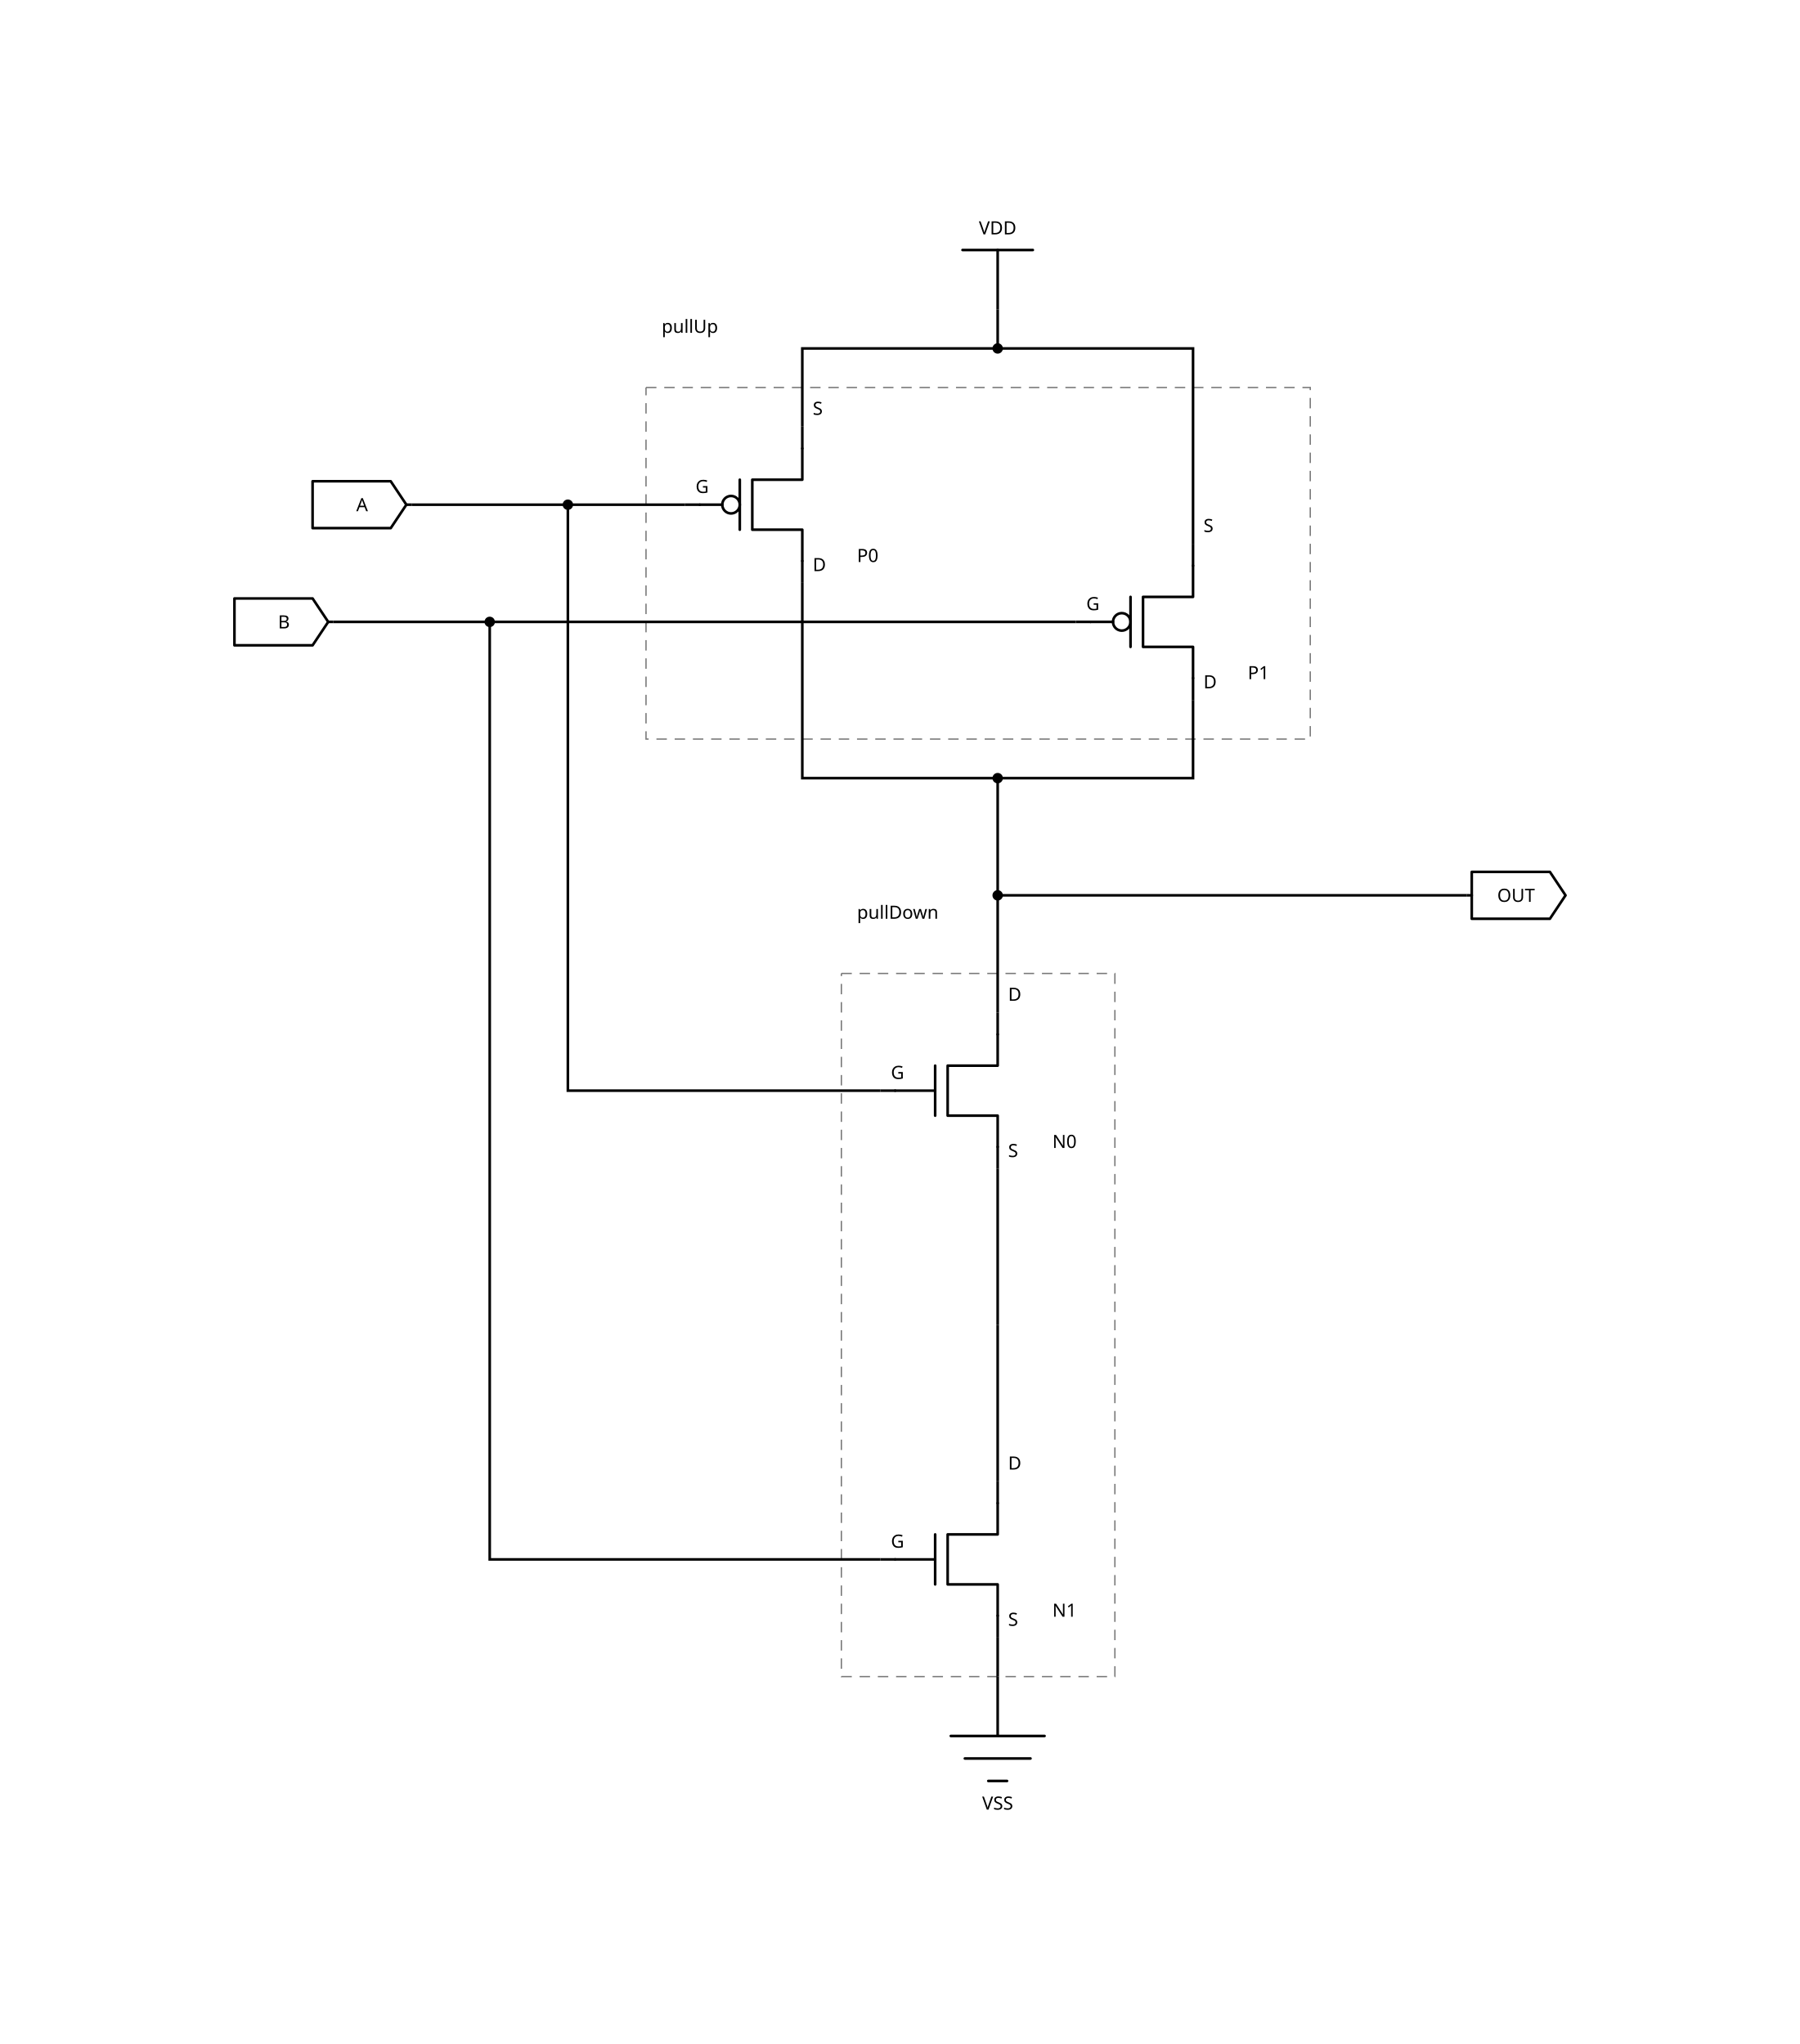
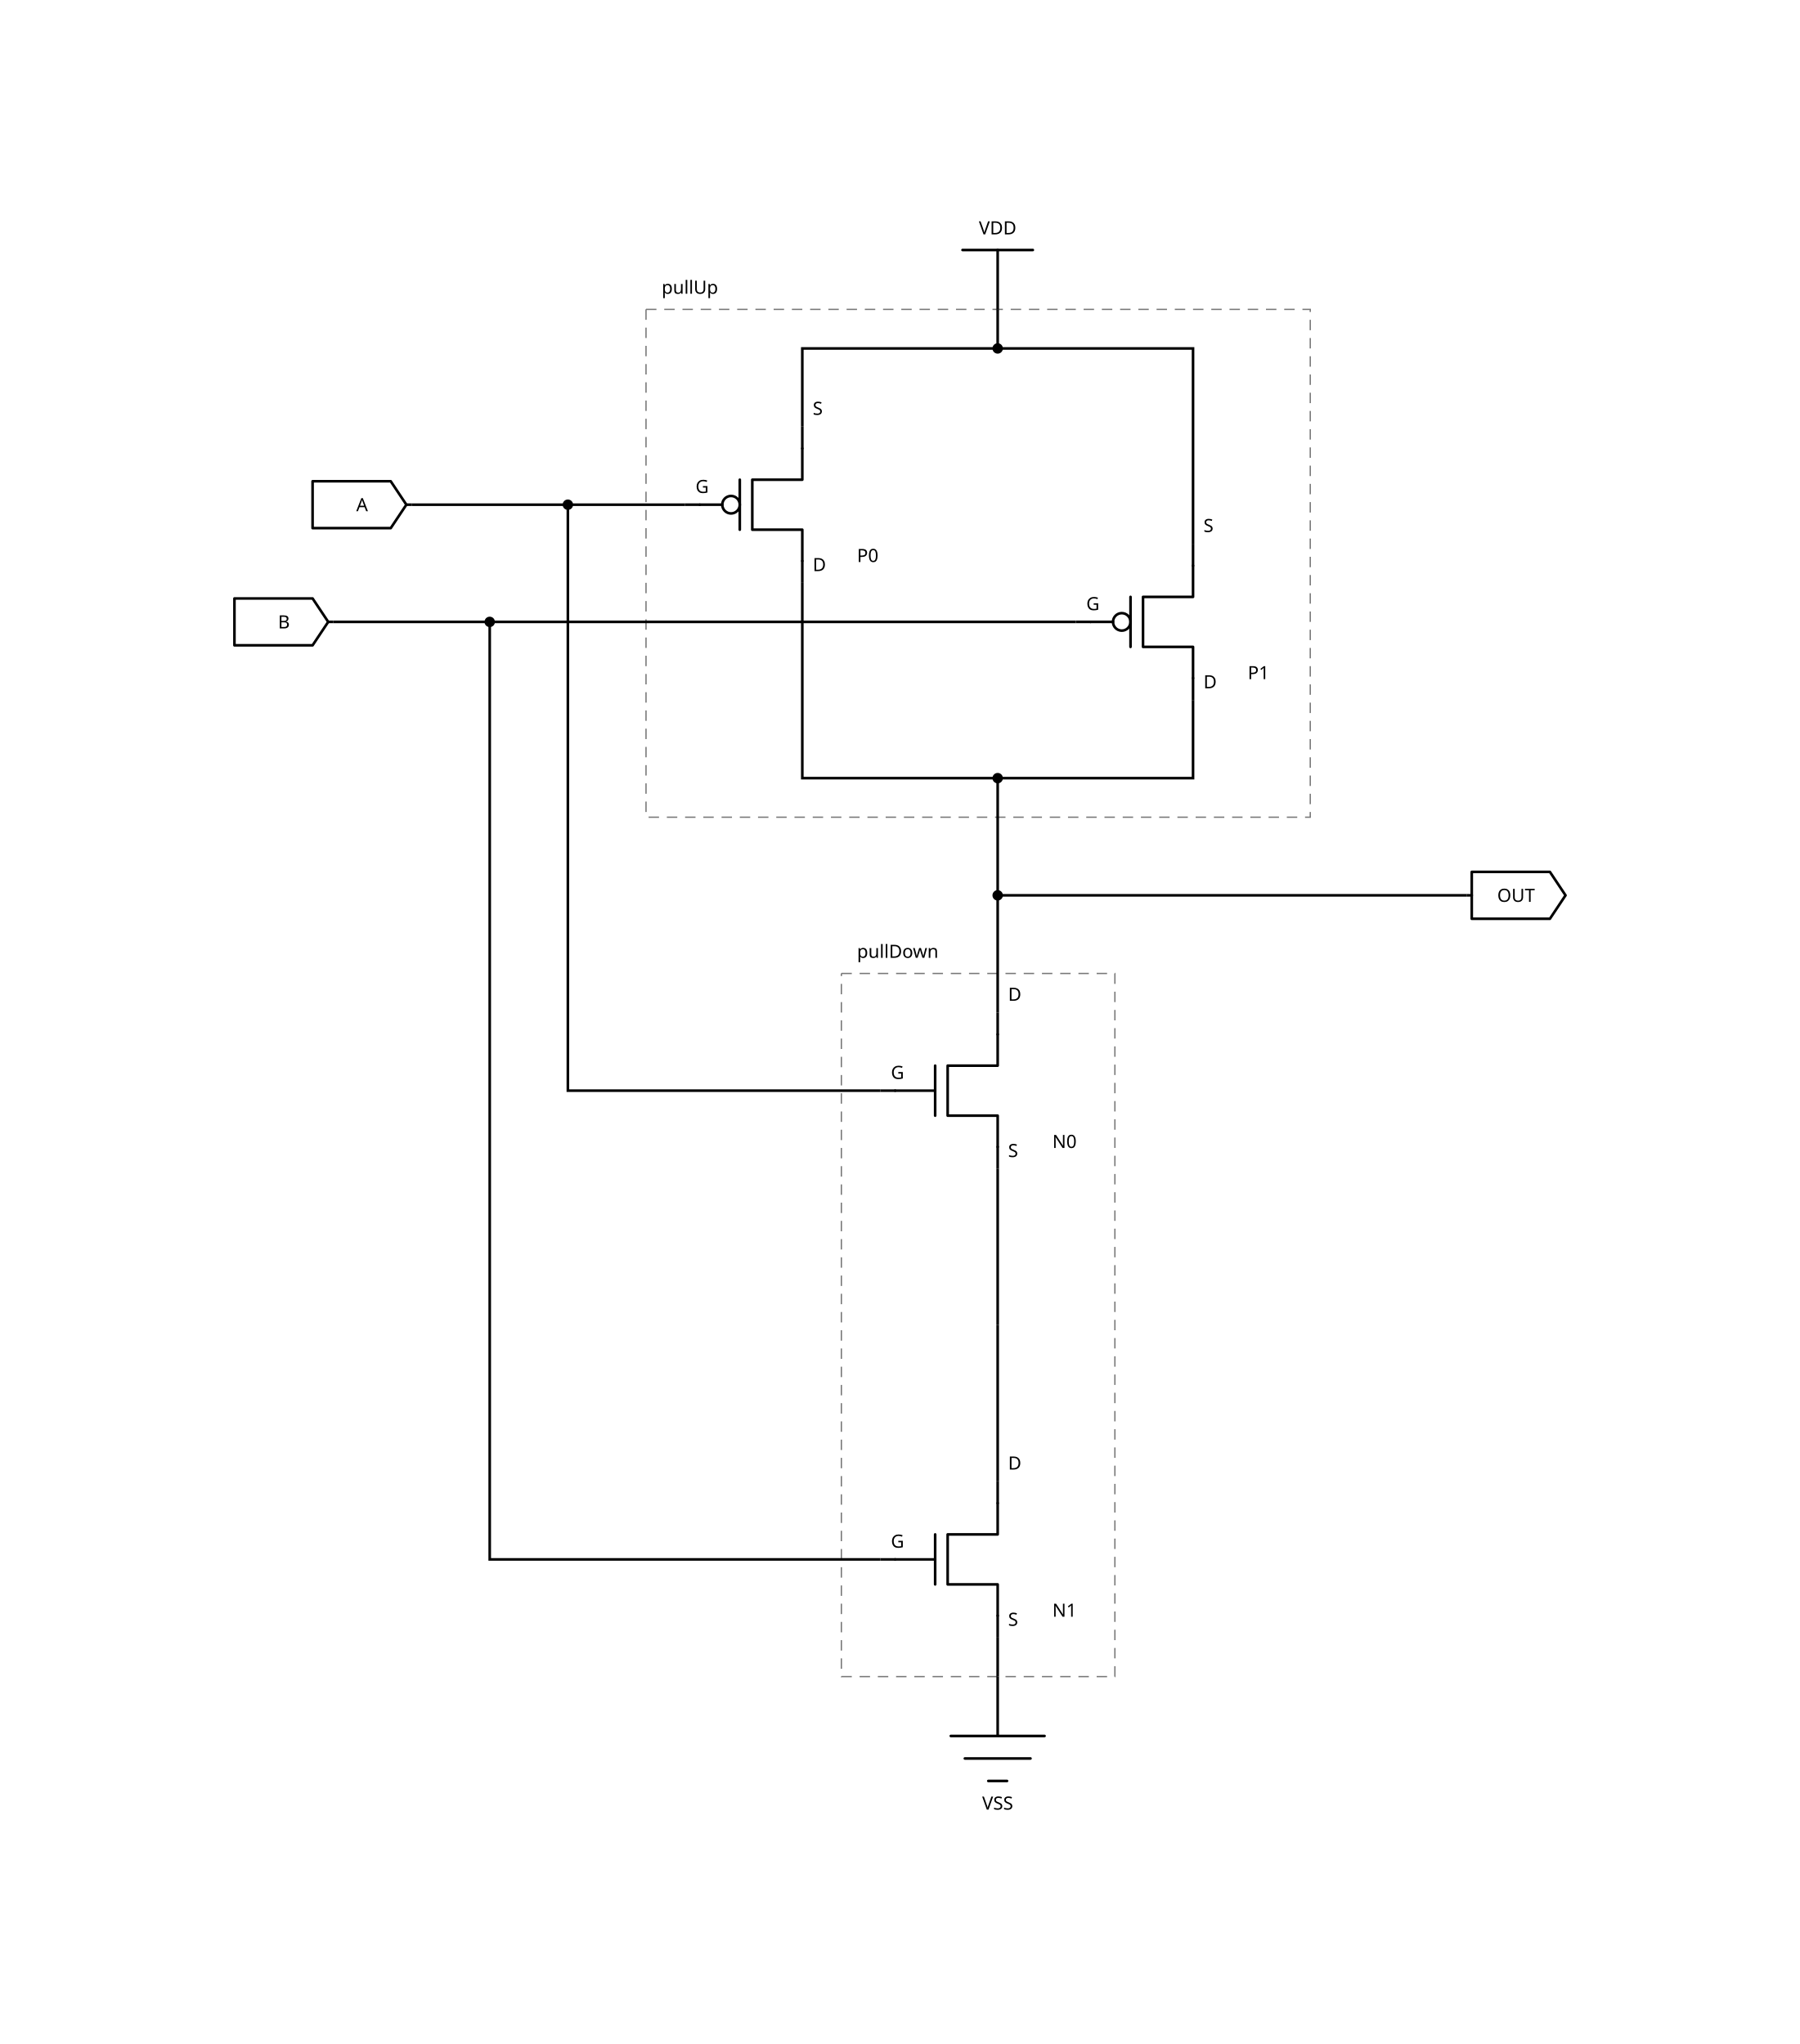
<svg xmlns="http://www.w3.org/2000/svg" id="fixture-cmos-nand2" width="1382" viewBox="-526 -327.6 1382 1569.76" height="1569.76" overflow="visible" font-family="sans-serif" font-size="14" role="graphics-document document" aria-roledescription="circuitDiagram">
  <g data-drawing-index="0" data-stage="pullUp" stroke-dasharray="8 6">
-     <polyline points="-30,-30 480,-30 480,240 -30,240 -30,-30" stroke="#777" stroke-width="1" fill="none" transform="matrix(1 0 0 1 0 0)" />
+     <polyline points="-30,-90 480,-90 480,300 -30,300 -30,-90" stroke="#777" stroke-width="1" fill="none" transform="matrix(1 0 0 1 0 0)" />
  </g>
  <g data-drawing-index="1" data-label="true" data-frame-label="stage">
-     <text x="-18" y="-72" xml:space="preserve" fill="#000">pullUp</text>
+     <text x="-18" y="-102" xml:space="preserve" fill="#000">pullUp</text>
  </g>
  <g data-drawing-index="2" data-stage="pullDown" stroke-dasharray="8 6">
    <polyline points="120,420 330,420 330,960 120,960 120,420" stroke="#777" stroke-width="1" fill="none" transform="matrix(1 0 0 1 0 0)" />
  </g>
  <g data-drawing-index="3" data-label="true" data-frame-label="stage">
-     <text x="132" y="378" xml:space="preserve" fill="#000">pullDown</text>
+     <text x="132" y="408" xml:space="preserve" fill="#000">pullDown</text>
  </g>
  <g data-drawing-index="4" data-net="@implicit:N0:S" data-wire="-" data-points="[[240,810],[240,690]]">
    <polyline points="240,810 240,690" stroke="#000" stroke-width="2" fill="none" transform="matrix(1 0 0 1 0 0)" />
  </g>
  <g data-drawing-index="5" data-net="@implicit:N0:S" data-wire="-" data-points="[[240,570],[240,690]]">
    <polyline points="240,570 240,690" stroke="#000" stroke-width="2" fill="none" transform="matrix(1 0 0 1 0 0)" />
  </g>
  <g data-drawing-index="6" data-net="VDD" data-wire="|-" data-points="[[90,0],[90,-60],[240,-60]]">
    <polyline points="90,0 90,-60 240,-60" stroke="#000" stroke-width="2" fill="none" transform="matrix(1 0 0 1 0 0)" />
  </g>
  <g data-drawing-index="7" data-net="VDD" data-wire="|-" data-points="[[390,90],[390,-60],[240,-60]]">
    <polyline points="390,90 390,-60 240,-60" stroke="#000" stroke-width="2" fill="none" transform="matrix(1 0 0 1 0 0)" />
  </g>
  <g data-drawing-index="8" data-net="VDD" data-wire="-" data-points="[[240,-90],[240,-60]]">
    <polyline points="240,-90 240,-60" stroke="#000" stroke-width="2" fill="none" transform="matrix(1 0 0 1 0 0)" />
  </g>
  <g data-drawing-index="9" data-net="A" data-wire="-" data-points="[[0,60],[-90,60]]">
    <polyline points="0,60 -90,60" stroke="#000" stroke-width="2" fill="none" transform="matrix(1 0 0 1 0 0)" />
  </g>
  <g data-drawing-index="10" data-net="A" data-wire="-|" data-points="[[150,510],[-90,510],[-90,60]]">
    <polyline points="150,510 -90,510 -90,60" stroke="#000" stroke-width="2" fill="none" transform="matrix(1 0 0 1 0 0)" />
  </g>
  <g data-drawing-index="11" data-net="A" data-wire="-" data-points="[[-210,60],[-90,60]]">
    <polyline points="-210,60 -90,60" stroke="#000" stroke-width="2" fill="none" transform="matrix(1 0 0 1 0 0)" />
  </g>
  <g data-drawing-index="12" data-net="B" data-wire="-" data-points="[[300,150],[-150,150]]">
    <polyline points="300,150 -150,150" stroke="#000" stroke-width="2" fill="none" transform="matrix(1 0 0 1 0 0)" />
  </g>
  <g data-drawing-index="13" data-net="B" data-wire="-|" data-points="[[150,870],[-150,870],[-150,150]]">
    <polyline points="150,870 -150,870 -150,150" stroke="#000" stroke-width="2" fill="none" transform="matrix(1 0 0 1 0 0)" />
  </g>
  <g data-drawing-index="14" data-net="B" data-wire="-" data-points="[[-270,150],[-150,150]]">
    <polyline points="-270,150 -150,150" stroke="#000" stroke-width="2" fill="none" transform="matrix(1 0 0 1 0 0)" />
  </g>
  <g data-drawing-index="15" data-net="OUT" data-wire="|-" data-points="[[90,120],[90,270],[240,270]]">
    <polyline points="90,120 90,270 240,270" stroke="#000" stroke-width="2" fill="none" transform="matrix(1 0 0 1 0 0)" />
  </g>
  <g data-drawing-index="16" data-net="OUT" data-wire="|-" data-points="[[390,210],[390,270],[240,270]]">
    <polyline points="390,210 390,270 240,270" stroke="#000" stroke-width="2" fill="none" transform="matrix(1 0 0 1 0 0)" />
  </g>
  <g data-drawing-index="17" data-net="OUT" data-wire="-" data-points="[[240,270],[240,450]]">
    <polyline points="240,270 240,450" stroke="#000" stroke-width="2" fill="none" transform="matrix(1 0 0 1 0 0)" />
  </g>
  <g data-drawing-index="18" data-net="OUT" data-wire="-" data-points="[[600,360],[240,360]]">
    <polyline points="600,360 240,360" stroke="#000" stroke-width="2" fill="none" transform="matrix(1 0 0 1 0 0)" />
  </g>
  <g data-drawing-index="19" data-net="VSS" data-wire="-" data-points="[[240,960],[240,930]]">
    <polyline points="240,960 240,930" stroke="#000" stroke-width="2" fill="none" transform="matrix(1 0 0 1 0 0)" />
  </g>
  <g data-drawing-index="20" data-device="P0" data-type="pmos" data-stage-index="0">
    <g transform="matrix(1 0 0 1 0 0)">
      <svg width="120" height="120" viewBox="0 0 120 120">
        <g id="fixture-cmos-nand2-element-20-pmos" fill="none" stroke="#000" stroke-width="2" stroke-linecap="round" stroke-linejoin="round">
          <circle cx="35.28" cy="60" r="6.72" id="fixture-cmos-nand2-element-20-gate-bubble" stroke="#000" fill="none" stroke-width="2" />
          <path d="M 90 16.8 L 90 40.8 L 51.6 40.8 L 51.6 79.2 L 90 79.2 L 90 103.2" id="fixture-cmos-nand2-element-20-reference-1" stroke="#000" fill="none" stroke-width="2" stroke-linecap="round" stroke-linejoin="round" />
          <path d="M 42 40.8 L 42 79.2" id="fixture-cmos-nand2-element-20-reference-2" stroke="#000" fill="none" stroke-width="2" stroke-linecap="round" stroke-linejoin="round" />
          <path d="M 28.56 60 L 11.28 60" id="fixture-cmos-nand2-element-20-reference-3" stroke="#000" fill="none" stroke-width="2" stroke-linecap="round" stroke-linejoin="round" />
          <line id="fixture-cmos-nand2-element-20-gate-extension" x1="0" y1="60" x2="11.28" y2="60" />
          <line id="fixture-cmos-nand2-element-20-upper-extension" x1="90" y1="0" x2="90" y2="16.8" />
          <line id="fixture-cmos-nand2-element-20-lower-extension" x1="90" y1="103.2" x2="90" y2="120" />
        </g>
      </svg>
    </g>
  </g>
  <g data-drawing-index="21" data-label="true" data-device-label="P0">
    <text x="132" y="104" xml:space="preserve" fill="#000">P0</text>
  </g>
  <g data-drawing-index="22" data-label="true" data-terminal="G" data-terminal-device="P0" data-x="0" data-y="60" data-terminal-net="A">
    <text x="8" y="51" xml:space="preserve" fill="#000">G</text>
  </g>
  <g data-drawing-index="23" data-label="true" data-terminal="S" data-terminal-device="P0" data-x="90" data-y="0" data-terminal-net="VDD">
    <text x="98" y="-9" xml:space="preserve" fill="#000">S</text>
  </g>
  <g data-drawing-index="24" data-label="true" data-terminal="D" data-terminal-device="P0" data-x="90" data-y="120" data-terminal-net="OUT">
    <text x="98" y="111" xml:space="preserve" fill="#000">D</text>
  </g>
  <g data-drawing-index="25" data-device="P1" data-type="pmos" data-stage-index="0">
    <g transform="matrix(1 0 0 1 300 90)">
      <svg width="120" height="120" viewBox="0 0 120 120">
        <g id="fixture-cmos-nand2-element-25-pmos" fill="none" stroke="#000" stroke-width="2" stroke-linecap="round" stroke-linejoin="round">
          <circle cx="35.28" cy="60" r="6.72" id="fixture-cmos-nand2-element-25-gate-bubble" stroke="#000" fill="none" stroke-width="2" />
          <path d="M 90 16.8 L 90 40.8 L 51.6 40.8 L 51.6 79.2 L 90 79.2 L 90 103.2" id="fixture-cmos-nand2-element-25-reference-1" stroke="#000" fill="none" stroke-width="2" stroke-linecap="round" stroke-linejoin="round" />
          <path d="M 42 40.8 L 42 79.2" id="fixture-cmos-nand2-element-25-reference-2" stroke="#000" fill="none" stroke-width="2" stroke-linecap="round" stroke-linejoin="round" />
          <path d="M 28.56 60 L 11.28 60" id="fixture-cmos-nand2-element-25-reference-3" stroke="#000" fill="none" stroke-width="2" stroke-linecap="round" stroke-linejoin="round" />
          <line id="fixture-cmos-nand2-element-25-gate-extension" x1="0" y1="60" x2="11.28" y2="60" />
          <line id="fixture-cmos-nand2-element-25-upper-extension" x1="90" y1="0" x2="90" y2="16.8" />
          <line id="fixture-cmos-nand2-element-25-lower-extension" x1="90" y1="103.2" x2="90" y2="120" />
        </g>
      </svg>
    </g>
  </g>
  <g data-drawing-index="26" data-label="true" data-device-label="P1">
    <text x="432" y="194" xml:space="preserve" fill="#000">P1</text>
  </g>
  <g data-drawing-index="27" data-label="true" data-terminal="G" data-terminal-device="P1" data-x="300" data-y="150" data-terminal-net="B">
    <text x="308" y="141" xml:space="preserve" fill="#000">G</text>
  </g>
  <g data-drawing-index="28" data-label="true" data-terminal="S" data-terminal-device="P1" data-x="390" data-y="90" data-terminal-net="VDD">
    <text x="398" y="81" xml:space="preserve" fill="#000">S</text>
  </g>
  <g data-drawing-index="29" data-label="true" data-terminal="D" data-terminal-device="P1" data-x="390" data-y="210" data-terminal-net="OUT">
    <text x="398" y="201" xml:space="preserve" fill="#000">D</text>
  </g>
  <g data-drawing-index="30" data-device="N0" data-type="nmos" data-stage-index="1">
    <g transform="matrix(1 0 0 1 150 450)">
      <svg width="120" height="120" viewBox="0 0 120 120">
        <g id="fixture-cmos-nand2-element-30-nmos" fill="none" stroke="#000" stroke-width="2" stroke-linecap="round" stroke-linejoin="round">
          <path d="M 90 16.8 L 90 40.8 L 51.6 40.8 L 51.6 79.2 L 90 79.2 L 90 103.2" id="fixture-cmos-nand2-element-30-reference-0" stroke="#000" fill="none" stroke-width="2" stroke-linecap="round" stroke-linejoin="round" />
          <path d="M 42 40.8 L 42 79.2" id="fixture-cmos-nand2-element-30-reference-1" stroke="#000" fill="none" stroke-width="2" stroke-linecap="round" stroke-linejoin="round" />
          <path d="M 42 60 L 11.28 60" id="fixture-cmos-nand2-element-30-reference-2" stroke="#000" fill="none" stroke-width="2" stroke-linecap="round" stroke-linejoin="round" />
          <line id="fixture-cmos-nand2-element-30-gate-extension" x1="0" y1="60" x2="11.28" y2="60" />
          <line id="fixture-cmos-nand2-element-30-upper-extension" x1="90" y1="0" x2="90" y2="16.8" />
          <line id="fixture-cmos-nand2-element-30-lower-extension" x1="90" y1="103.2" x2="90" y2="120" />
        </g>
      </svg>
    </g>
  </g>
  <g data-drawing-index="31" data-label="true" data-device-label="N0">
    <text x="282" y="554" xml:space="preserve" fill="#000">N0</text>
  </g>
  <g data-drawing-index="32" data-label="true" data-terminal="G" data-terminal-device="N0" data-x="150" data-y="510" data-terminal-net="A">
    <text x="158" y="501" xml:space="preserve" fill="#000">G</text>
  </g>
  <g data-drawing-index="33" data-label="true" data-terminal="D" data-terminal-device="N0" data-x="240" data-y="450" data-terminal-net="OUT">
    <text x="248" y="441" xml:space="preserve" fill="#000">D</text>
  </g>
  <g data-drawing-index="34" data-label="true" data-terminal="S" data-terminal-device="N0" data-x="240" data-y="570" data-terminal-net="@implicit:N0:S">
    <text x="248" y="561" xml:space="preserve" fill="#000">S</text>
  </g>
  <g data-drawing-index="35" data-device="N1" data-type="nmos" data-stage-index="1">
    <g transform="matrix(1 0 0 1 150 810)">
      <svg width="120" height="120" viewBox="0 0 120 120">
        <g id="fixture-cmos-nand2-element-35-nmos" fill="none" stroke="#000" stroke-width="2" stroke-linecap="round" stroke-linejoin="round">
          <path d="M 90 16.8 L 90 40.8 L 51.6 40.8 L 51.6 79.2 L 90 79.2 L 90 103.2" id="fixture-cmos-nand2-element-35-reference-0" stroke="#000" fill="none" stroke-width="2" stroke-linecap="round" stroke-linejoin="round" />
          <path d="M 42 40.8 L 42 79.2" id="fixture-cmos-nand2-element-35-reference-1" stroke="#000" fill="none" stroke-width="2" stroke-linecap="round" stroke-linejoin="round" />
          <path d="M 42 60 L 11.28 60" id="fixture-cmos-nand2-element-35-reference-2" stroke="#000" fill="none" stroke-width="2" stroke-linecap="round" stroke-linejoin="round" />
          <line id="fixture-cmos-nand2-element-35-gate-extension" x1="0" y1="60" x2="11.28" y2="60" />
          <line id="fixture-cmos-nand2-element-35-upper-extension" x1="90" y1="0" x2="90" y2="16.8" />
          <line id="fixture-cmos-nand2-element-35-lower-extension" x1="90" y1="103.2" x2="90" y2="120" />
        </g>
      </svg>
    </g>
  </g>
  <g data-drawing-index="36" data-label="true" data-device-label="N1">
    <text x="282" y="914" xml:space="preserve" fill="#000">N1</text>
  </g>
  <g data-drawing-index="37" data-label="true" data-terminal="G" data-terminal-device="N1" data-x="150" data-y="870" data-terminal-net="B">
    <text x="158" y="861" xml:space="preserve" fill="#000">G</text>
  </g>
  <g data-drawing-index="38" data-label="true" data-terminal="D" data-terminal-device="N1" data-x="240" data-y="810" data-terminal-net="@implicit:N0:S">
    <text x="248" y="801" xml:space="preserve" fill="#000">D</text>
  </g>
  <g data-drawing-index="39" data-label="true" data-terminal="S" data-terminal-device="N1" data-x="240" data-y="930" data-terminal-net="VSS">
    <text x="248" y="921" xml:space="preserve" fill="#000">S</text>
  </g>
  <g data-drawing-index="40" data-net-occurrence="0" data-net="VDD" data-type="supplyNet" data-branches="2">
    <g transform="matrix(1 0 0 1 180 -210)">
      <svg width="120" height="120" viewBox="0 0 120 120">
        <g id="fixture-cmos-nand2-element-40-supplyNet" fill="none" stroke="#000" stroke-width="2" stroke-linecap="round" stroke-linejoin="round">
          <path d="M 60 120 L 60 74.4" id="fixture-cmos-nand2-element-40-reference-0" stroke="#000" fill="none" stroke-width="2" stroke-linecap="round" stroke-linejoin="round" />
          <path d="M 60 74.4 L 33 74.4" id="fixture-cmos-nand2-element-40-reference-1" stroke="#000" fill="none" stroke-width="2" stroke-linecap="round" stroke-linejoin="round" />
          <path d="M 60 74.4 L 87 74.4" id="fixture-cmos-nand2-element-40-reference-2" stroke="#000" fill="none" stroke-width="2" stroke-linecap="round" stroke-linejoin="round" />
        </g>
      </svg>
    </g>
  </g>
  <g data-drawing-index="41" data-label="true" data-net-label="VDD" text-anchor="middle">
    <text x="240" y="-147.6" xml:space="preserve" fill="#000">VDD</text>
  </g>
  <g data-drawing-index="42" data-net-occurrence="1" data-net="A" data-type="pinIn" data-branches="2">
    <g transform="matrix(1 0 0 1 -330 0)">
      <svg width="120" height="120" viewBox="0 0 120 120">
        <g id="fixture-cmos-nand2-element-42-pin-in" fill="none" stroke="#000" stroke-width="2" stroke-linecap="round" stroke-linejoin="round">
          <polygon id="fixture-cmos-nand2-element-42-body" points="44,42 104,42 116,60 104,78 44,78" />
          <line id="fixture-cmos-nand2-element-42-stem" x1="116" y1="60" x2="120" y2="60" />
        </g>
      </svg>
    </g>
  </g>
  <g data-drawing-index="43" data-label="true" data-net-label="A" text-anchor="middle">
    <text x="-248" y="65" xml:space="preserve" fill="#000">A</text>
  </g>
  <g data-drawing-index="44" data-net-occurrence="2" data-net="B" data-type="pinIn" data-branches="2">
    <g transform="matrix(1 0 0 1 -390 90)">
      <svg width="120" height="120" viewBox="0 0 120 120">
        <g id="fixture-cmos-nand2-element-44-pin-in" fill="none" stroke="#000" stroke-width="2" stroke-linecap="round" stroke-linejoin="round">
          <polygon id="fixture-cmos-nand2-element-44-body" points="44,42 104,42 116,60 104,78 44,78" />
          <line id="fixture-cmos-nand2-element-44-stem" x1="116" y1="60" x2="120" y2="60" />
        </g>
      </svg>
    </g>
  </g>
  <g data-drawing-index="45" data-label="true" data-net-label="B" text-anchor="middle">
    <text x="-308" y="155" xml:space="preserve" fill="#000">B</text>
  </g>
  <g data-drawing-index="46" data-net-occurrence="3" data-net="OUT" data-type="pinOut" data-branches="3">
    <g transform="matrix(1 0 0 1 600 300)">
      <svg width="120" height="120" viewBox="0 0 120 120">
        <g id="fixture-cmos-nand2-element-46-pin-out" fill="none" stroke="#000" stroke-width="2" stroke-linecap="round" stroke-linejoin="round">
          <line id="fixture-cmos-nand2-element-46-stem" x1="0" y1="60" x2="4" y2="60" />
          <polygon id="fixture-cmos-nand2-element-46-body" points="4,42 64,42 76,60 64,78 4,78" />
        </g>
      </svg>
    </g>
  </g>
  <g data-drawing-index="47" data-label="true" data-net-label="OUT" text-anchor="middle">
    <text x="638" y="365" xml:space="preserve" fill="#000">OUT</text>
  </g>
  <g data-drawing-index="48" data-net-occurrence="4" data-net="VSS" data-type="ground" data-branches="1">
    <g transform="matrix(1 0 0 1 180 960)">
      <svg width="120" height="120" viewBox="0 0 120 120">
        <g id="fixture-cmos-nand2-element-48-ground" fill="none" stroke="#000" stroke-width="2" stroke-linecap="round" stroke-linejoin="round">
          <path d="M 60 0 L 60 45.6 L 24 45.6 L 96 45.6 M 34.8 62.88 L 85.2 62.88 M 52.8 80.16 L 67.2 80.16" id="fixture-cmos-nand2-element-48-reference-0" stroke="#000" fill="none" stroke-width="2" stroke-linecap="round" stroke-linejoin="round" />
        </g>
      </svg>
    </g>
  </g>
  <g data-drawing-index="49" data-label="true" data-net-label="VSS" text-anchor="middle">
    <text x="240" y="1062.16" xml:space="preserve" fill="#000">VSS</text>
  </g>
  <g data-drawing-index="50" data-junction="true" data-net="VDD">
    <circle cx="0" cy="0" r="3" stroke="#000" stroke-width="2" fill="#000" transform="matrix(1 0 0 1 240 -60)" />
  </g>
  <g data-drawing-index="51" data-junction="true" data-net="A">
    <circle cx="0" cy="0" r="3" stroke="#000" stroke-width="2" fill="#000" transform="matrix(1 0 0 1 -90 60)" />
  </g>
  <g data-drawing-index="52" data-junction="true" data-net="B">
    <circle cx="0" cy="0" r="3" stroke="#000" stroke-width="2" fill="#000" transform="matrix(1 0 0 1 -150 150)" />
  </g>
  <g data-drawing-index="53" data-junction="true" data-net="OUT">
    <circle cx="0" cy="0" r="3" stroke="#000" stroke-width="2" fill="#000" transform="matrix(1 0 0 1 240 270)" />
  </g>
  <g data-drawing-index="54" data-junction="true" data-net="OUT">
    <circle cx="0" cy="0" r="3" stroke="#000" stroke-width="2" fill="#000" transform="matrix(1 0 0 1 240 360)" />
  </g>
</svg>
